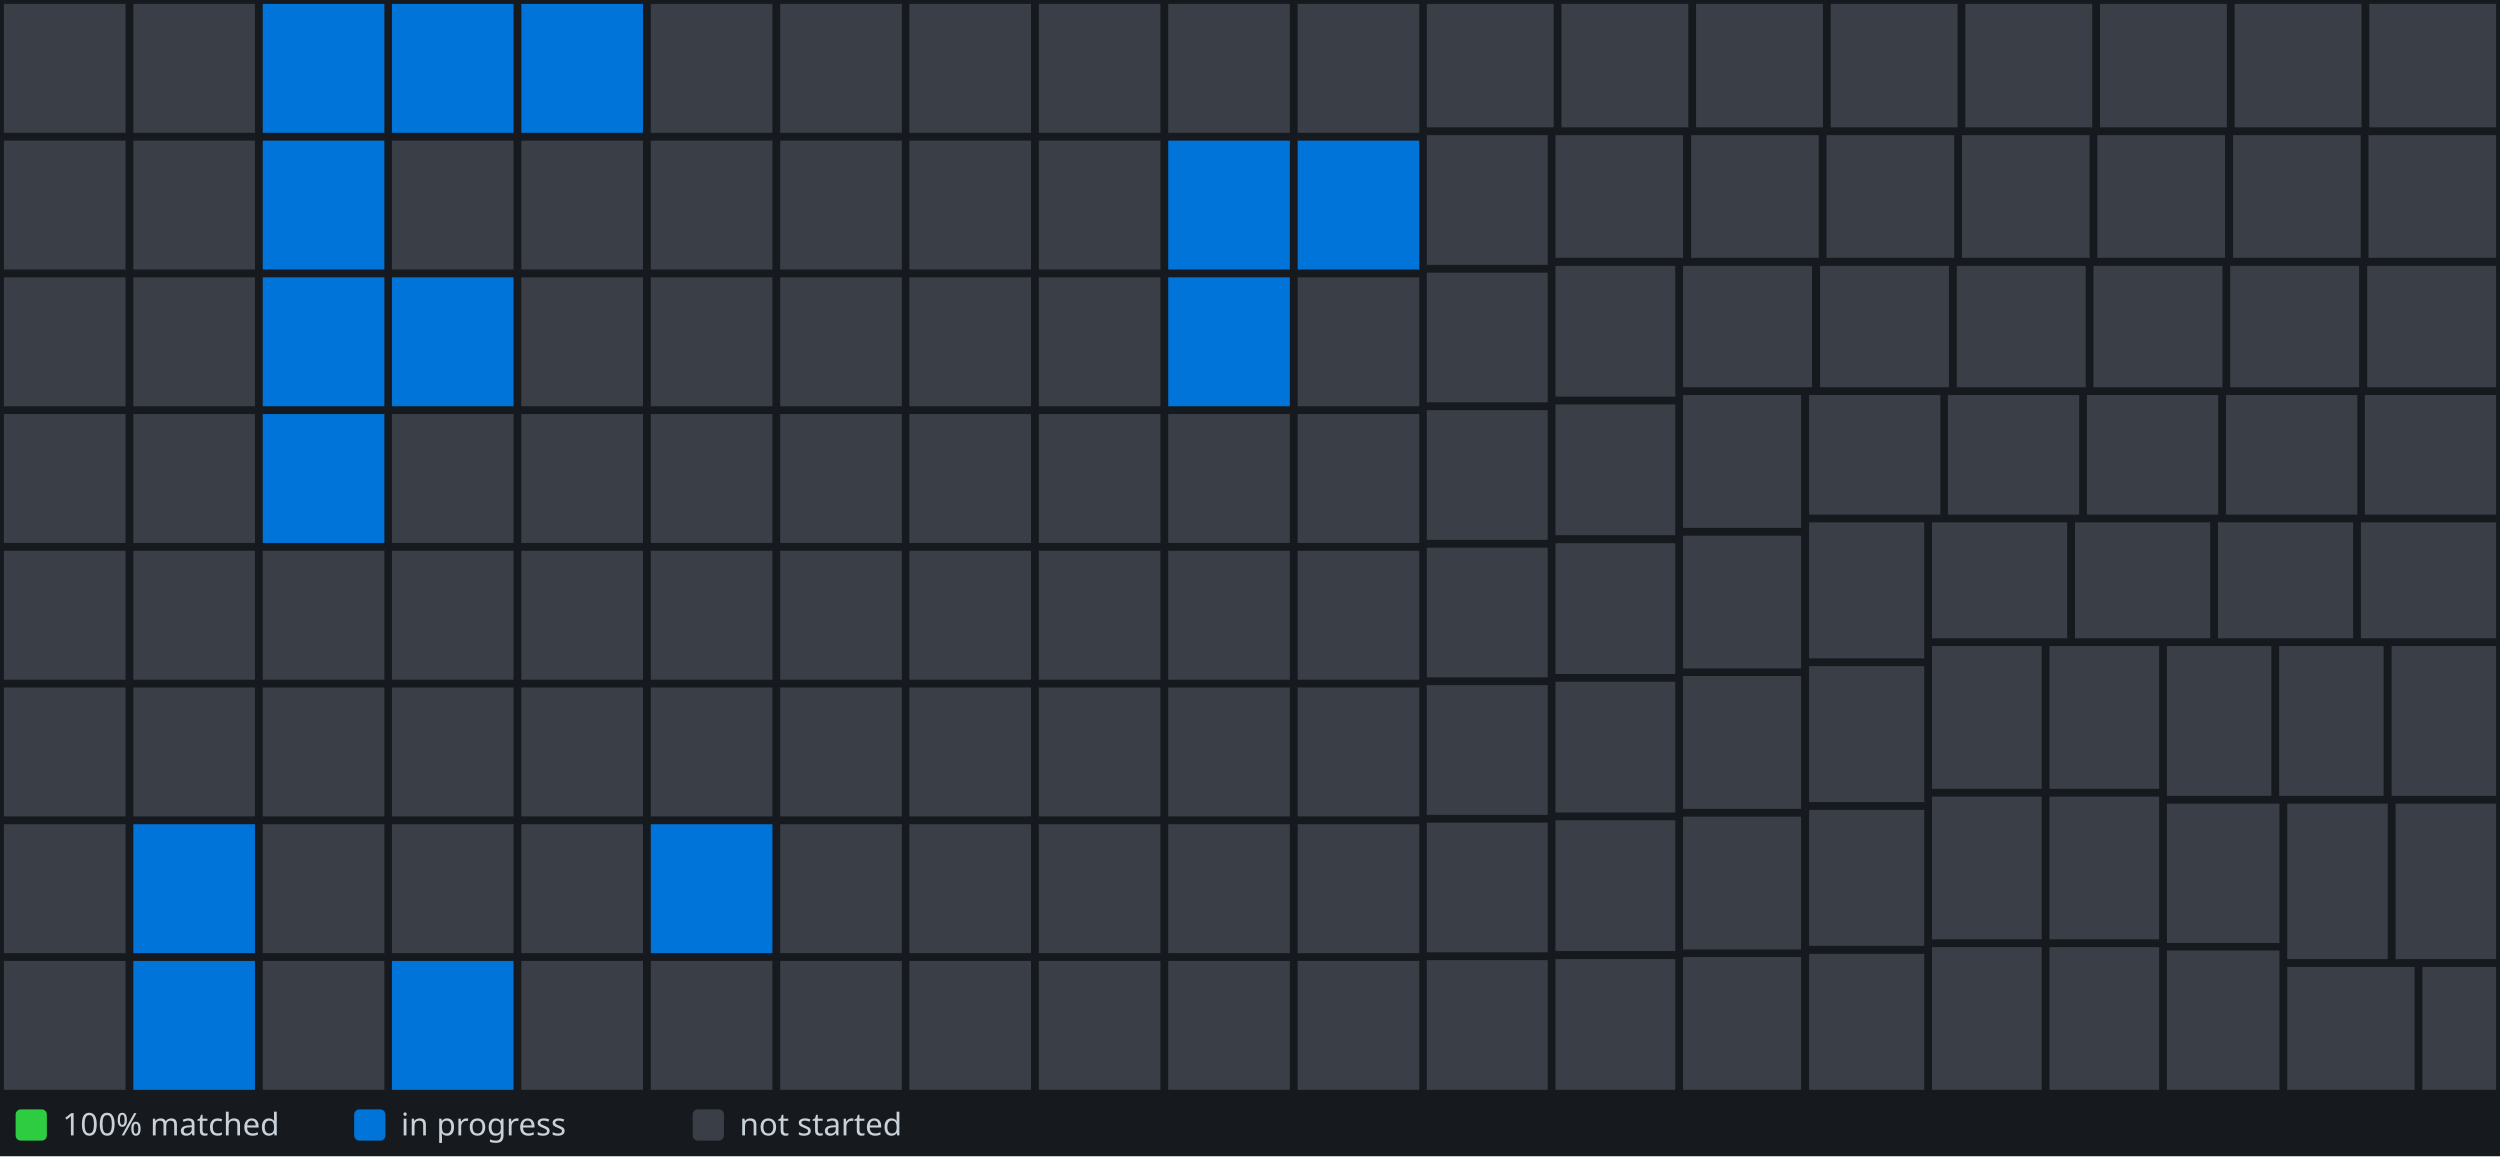
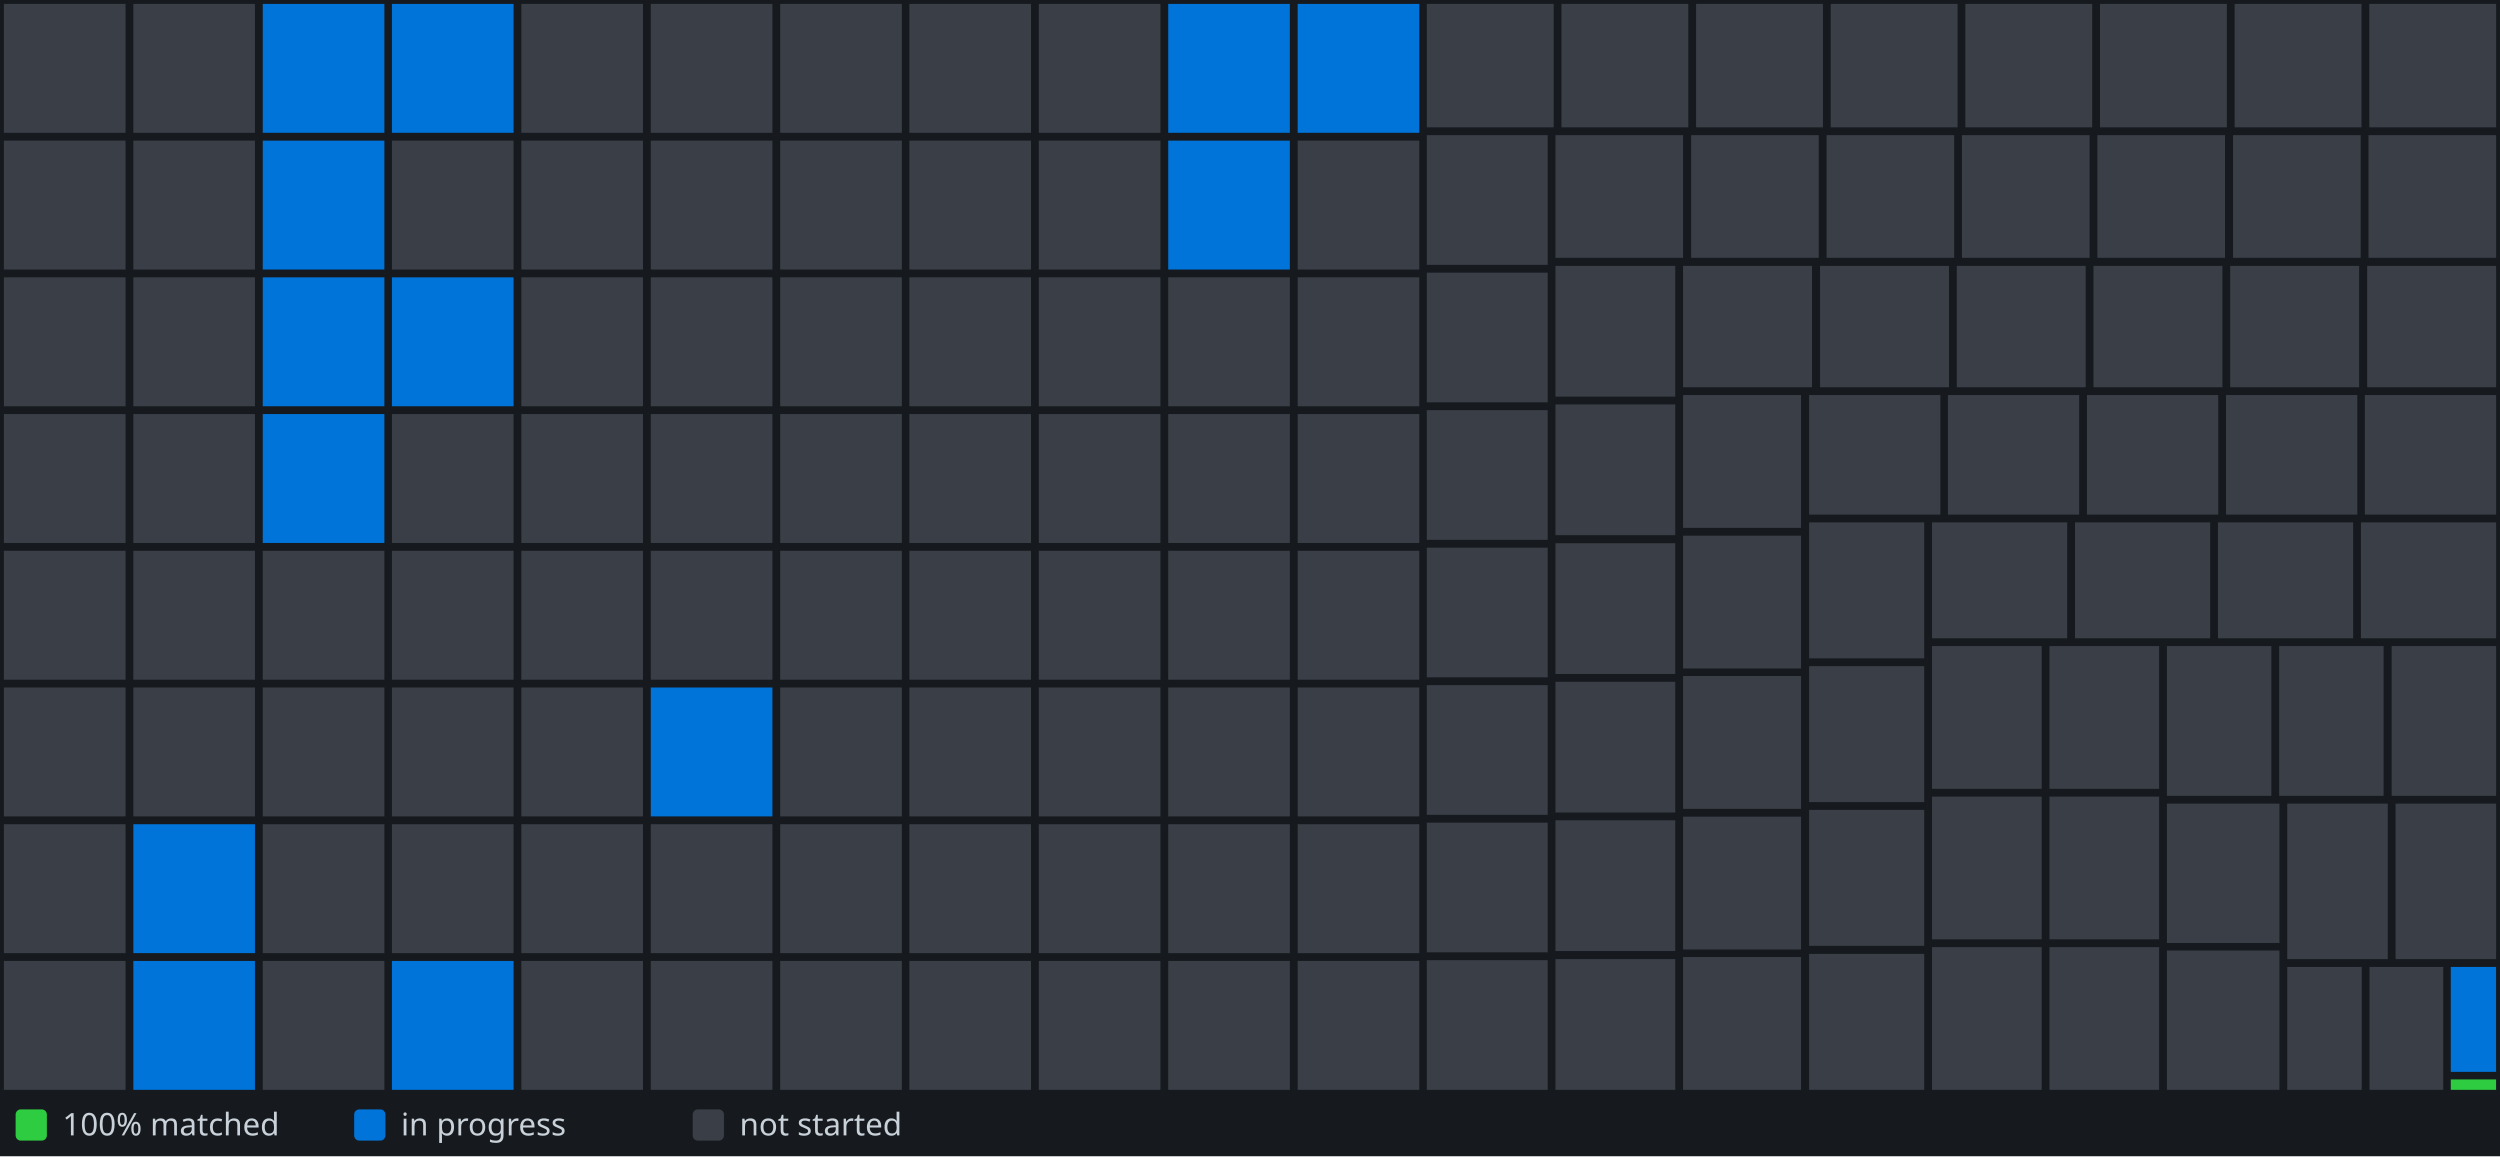
<svg xmlns="http://www.w3.org/2000/svg" width="960" height="444" viewBox="0 0 960 444">
  <rect width="960" height="444" fill="#161a1f" />
  <rect x="1.0" y="1.0" width="47.7" height="50.5" fill="#3a3f47" stroke="#161a1f" />
  <rect x="1.0" y="53.5" width="47.7" height="50.5" fill="#3a3f47" stroke="#161a1f" />
  <rect x="1.0" y="106.0" width="47.7" height="50.5" fill="#3a3f47" stroke="#161a1f" />
  <rect x="1.0" y="158.5" width="47.7" height="50.5" fill="#3a3f47" stroke="#161a1f" />
  <rect x="1.0" y="211.0" width="47.7" height="50.5" fill="#3a3f47" stroke="#161a1f" />
  <rect x="1.0" y="263.5" width="47.7" height="50.5" fill="#3a3f47" stroke="#161a1f" />
  <rect x="1.0" y="316.0" width="47.7" height="50.5" fill="#3a3f47" stroke="#161a1f" />
  <rect x="1.0" y="368.5" width="47.7" height="50.5" fill="#3a3f47" stroke="#161a1f" />
  <rect x="50.7" y="1.0" width="47.7" height="50.5" fill="#3a3f47" stroke="#161a1f" />
  <rect x="50.7" y="53.5" width="47.7" height="50.5" fill="#3a3f47" stroke="#161a1f" />
  <rect x="50.7" y="106.0" width="47.7" height="50.5" fill="#3a3f47" stroke="#161a1f" />
  <rect x="50.7" y="158.5" width="47.7" height="50.5" fill="#3a3f47" stroke="#161a1f" />
  <rect x="50.7" y="211.0" width="47.7" height="50.5" fill="#3a3f47" stroke="#161a1f" />
  <rect x="50.7" y="263.5" width="47.7" height="50.5" fill="#3a3f47" stroke="#161a1f" />
  <rect x="50.7" y="316.0" width="47.7" height="50.5" fill="#0074d9" stroke="#161a1f" />
  <rect x="50.7" y="368.5" width="47.7" height="50.5" fill="#0074d9" stroke="#161a1f" />
  <rect x="100.4" y="1.0" width="47.7" height="50.5" fill="#0074d9" stroke="#161a1f" />
  <rect x="100.4" y="53.5" width="47.7" height="50.5" fill="#0074d9" stroke="#161a1f" />
  <rect x="100.4" y="106.0" width="47.7" height="50.5" fill="#0074d9" stroke="#161a1f" />
  <rect x="100.4" y="158.5" width="47.7" height="50.5" fill="#0074d9" stroke="#161a1f" />
  <rect x="100.4" y="211.0" width="47.7" height="50.5" fill="#3a3f47" stroke="#161a1f" />
  <rect x="100.4" y="263.5" width="47.7" height="50.5" fill="#3a3f47" stroke="#161a1f" />
  <rect x="100.4" y="316.0" width="47.7" height="50.5" fill="#3a3f47" stroke="#161a1f" />
  <rect x="100.4" y="368.5" width="47.7" height="50.5" fill="#3a3f47" stroke="#161a1f" />
  <rect x="150.0" y="1.0" width="47.7" height="50.5" fill="#0074d9" stroke="#161a1f" />
  <rect x="150.0" y="53.5" width="47.7" height="50.5" fill="#3a3f47" stroke="#161a1f" />
  <rect x="150.0" y="106.0" width="47.7" height="50.5" fill="#0074d9" stroke="#161a1f" />
  <rect x="150.0" y="158.5" width="47.7" height="50.5" fill="#3a3f47" stroke="#161a1f" />
  <rect x="150.0" y="211.0" width="47.7" height="50.5" fill="#3a3f47" stroke="#161a1f" />
  <rect x="150.0" y="263.5" width="47.7" height="50.5" fill="#3a3f47" stroke="#161a1f" />
  <rect x="150.0" y="316.0" width="47.7" height="50.5" fill="#3a3f47" stroke="#161a1f" />
  <rect x="150.0" y="368.5" width="47.7" height="50.5" fill="#0074d9" stroke="#161a1f" />
-   <rect x="199.7" y="1.0" width="47.7" height="50.5" fill="#0074d9" stroke="#161a1f" />
+   <rect x="199.7" y="1.0" width="47.7" height="50.5" fill="#3a3f47" stroke="#161a1f" />
  <rect x="199.7" y="53.5" width="47.7" height="50.5" fill="#3a3f47" stroke="#161a1f" />
  <rect x="199.7" y="106.0" width="47.7" height="50.5" fill="#3a3f47" stroke="#161a1f" />
  <rect x="199.7" y="158.5" width="47.7" height="50.5" fill="#3a3f47" stroke="#161a1f" />
  <rect x="199.7" y="211.0" width="47.7" height="50.5" fill="#3a3f47" stroke="#161a1f" />
  <rect x="199.7" y="263.5" width="47.7" height="50.5" fill="#3a3f47" stroke="#161a1f" />
  <rect x="199.7" y="316.0" width="47.7" height="50.5" fill="#3a3f47" stroke="#161a1f" />
  <rect x="199.7" y="368.5" width="47.7" height="50.5" fill="#3a3f47" stroke="#161a1f" />
  <rect x="249.4" y="1.0" width="47.7" height="50.5" fill="#3a3f47" stroke="#161a1f" />
  <rect x="249.4" y="53.5" width="47.7" height="50.5" fill="#3a3f47" stroke="#161a1f" />
  <rect x="249.4" y="106.0" width="47.7" height="50.5" fill="#3a3f47" stroke="#161a1f" />
  <rect x="249.4" y="158.5" width="47.7" height="50.5" fill="#3a3f47" stroke="#161a1f" />
  <rect x="249.4" y="211.0" width="47.7" height="50.5" fill="#3a3f47" stroke="#161a1f" />
-   <rect x="249.4" y="263.5" width="47.7" height="50.5" fill="#3a3f47" stroke="#161a1f" />
-   <rect x="249.4" y="316.0" width="47.7" height="50.5" fill="#0074d9" stroke="#161a1f" />
+   <rect x="249.4" y="263.5" width="47.7" height="50.5" fill="#0074d9" stroke="#161a1f" />
+   <rect x="249.4" y="316.0" width="47.7" height="50.5" fill="#3a3f47" stroke="#161a1f" />
  <rect x="249.4" y="368.5" width="47.7" height="50.5" fill="#3a3f47" stroke="#161a1f" />
  <rect x="299.1" y="1.0" width="47.7" height="50.5" fill="#3a3f47" stroke="#161a1f" />
  <rect x="299.1" y="53.5" width="47.7" height="50.5" fill="#3a3f47" stroke="#161a1f" />
  <rect x="299.1" y="106.0" width="47.7" height="50.5" fill="#3a3f47" stroke="#161a1f" />
  <rect x="299.1" y="158.5" width="47.7" height="50.5" fill="#3a3f47" stroke="#161a1f" />
  <rect x="299.1" y="211.0" width="47.7" height="50.5" fill="#3a3f47" stroke="#161a1f" />
  <rect x="299.1" y="263.5" width="47.7" height="50.5" fill="#3a3f47" stroke="#161a1f" />
  <rect x="299.1" y="316.0" width="47.7" height="50.5" fill="#3a3f47" stroke="#161a1f" />
  <rect x="299.1" y="368.5" width="47.7" height="50.5" fill="#3a3f47" stroke="#161a1f" />
  <rect x="348.7" y="1.0" width="47.7" height="50.5" fill="#3a3f47" stroke="#161a1f" />
  <rect x="348.7" y="53.5" width="47.7" height="50.5" fill="#3a3f47" stroke="#161a1f" />
  <rect x="348.7" y="106.0" width="47.7" height="50.5" fill="#3a3f47" stroke="#161a1f" />
  <rect x="348.7" y="158.5" width="47.7" height="50.5" fill="#3a3f47" stroke="#161a1f" />
  <rect x="348.7" y="211.0" width="47.7" height="50.5" fill="#3a3f47" stroke="#161a1f" />
  <rect x="348.7" y="263.5" width="47.7" height="50.5" fill="#3a3f47" stroke="#161a1f" />
  <rect x="348.7" y="316.0" width="47.7" height="50.5" fill="#3a3f47" stroke="#161a1f" />
  <rect x="348.7" y="368.5" width="47.7" height="50.5" fill="#3a3f47" stroke="#161a1f" />
  <rect x="398.4" y="1.0" width="47.7" height="50.5" fill="#3a3f47" stroke="#161a1f" />
  <rect x="398.4" y="53.5" width="47.7" height="50.5" fill="#3a3f47" stroke="#161a1f" />
  <rect x="398.4" y="106.0" width="47.7" height="50.5" fill="#3a3f47" stroke="#161a1f" />
  <rect x="398.4" y="158.5" width="47.7" height="50.5" fill="#3a3f47" stroke="#161a1f" />
  <rect x="398.4" y="211.0" width="47.7" height="50.5" fill="#3a3f47" stroke="#161a1f" />
  <rect x="398.4" y="263.5" width="47.7" height="50.5" fill="#3a3f47" stroke="#161a1f" />
  <rect x="398.4" y="316.0" width="47.7" height="50.5" fill="#3a3f47" stroke="#161a1f" />
  <rect x="398.4" y="368.5" width="47.7" height="50.5" fill="#3a3f47" stroke="#161a1f" />
-   <rect x="448.1" y="1.0" width="47.7" height="50.5" fill="#3a3f47" stroke="#161a1f" />
+   <rect x="448.1" y="1.0" width="47.7" height="50.5" fill="#0074d9" stroke="#161a1f" />
  <rect x="448.1" y="53.5" width="47.7" height="50.5" fill="#0074d9" stroke="#161a1f" />
-   <rect x="448.1" y="106.0" width="47.7" height="50.5" fill="#0074d9" stroke="#161a1f" />
+   <rect x="448.1" y="106.0" width="47.7" height="50.5" fill="#3a3f47" stroke="#161a1f" />
  <rect x="448.1" y="158.5" width="47.7" height="50.5" fill="#3a3f47" stroke="#161a1f" />
  <rect x="448.1" y="211.0" width="47.7" height="50.5" fill="#3a3f47" stroke="#161a1f" />
  <rect x="448.1" y="263.5" width="47.7" height="50.5" fill="#3a3f47" stroke="#161a1f" />
  <rect x="448.1" y="316.0" width="47.7" height="50.5" fill="#3a3f47" stroke="#161a1f" />
  <rect x="448.1" y="368.5" width="47.7" height="50.5" fill="#3a3f47" stroke="#161a1f" />
-   <rect x="497.8" y="1.0" width="47.7" height="50.5" fill="#3a3f47" stroke="#161a1f" />
-   <rect x="497.8" y="53.5" width="47.7" height="50.5" fill="#0074d9" stroke="#161a1f" />
+   <rect x="497.8" y="1.0" width="47.7" height="50.5" fill="#0074d9" stroke="#161a1f" />
+   <rect x="497.8" y="53.5" width="47.7" height="50.5" fill="#3a3f47" stroke="#161a1f" />
  <rect x="497.8" y="106.0" width="47.7" height="50.5" fill="#3a3f47" stroke="#161a1f" />
  <rect x="497.8" y="158.5" width="47.7" height="50.5" fill="#3a3f47" stroke="#161a1f" />
  <rect x="497.8" y="211.0" width="47.7" height="50.5" fill="#3a3f47" stroke="#161a1f" />
  <rect x="497.8" y="263.5" width="47.7" height="50.5" fill="#3a3f47" stroke="#161a1f" />
  <rect x="497.8" y="316.0" width="47.7" height="50.5" fill="#3a3f47" stroke="#161a1f" />
  <rect x="497.8" y="368.5" width="47.7" height="50.5" fill="#3a3f47" stroke="#161a1f" />
  <rect x="547.4" y="1.0" width="49.7" height="48.4" fill="#3a3f47" stroke="#161a1f" />
  <rect x="599.1" y="1.0" width="49.7" height="48.4" fill="#3a3f47" stroke="#161a1f" />
  <rect x="650.8" y="1.0" width="49.7" height="48.4" fill="#3a3f47" stroke="#161a1f" />
  <rect x="702.5" y="1.0" width="49.7" height="48.4" fill="#3a3f47" stroke="#161a1f" />
  <rect x="754.2" y="1.0" width="49.7" height="48.4" fill="#3a3f47" stroke="#161a1f" />
  <rect x="805.9" y="1.0" width="49.7" height="48.4" fill="#3a3f47" stroke="#161a1f" />
  <rect x="857.6" y="1.0" width="49.7" height="48.4" fill="#3a3f47" stroke="#161a1f" />
  <rect x="909.3" y="1.0" width="49.7" height="48.4" fill="#3a3f47" stroke="#161a1f" />
  <rect x="547.4" y="51.4" width="47.4" height="50.8" fill="#3a3f47" stroke="#161a1f" />
  <rect x="547.4" y="104.2" width="47.4" height="50.8" fill="#3a3f47" stroke="#161a1f" />
  <rect x="547.4" y="157.0" width="47.4" height="50.8" fill="#3a3f47" stroke="#161a1f" />
  <rect x="547.4" y="209.8" width="47.4" height="50.8" fill="#3a3f47" stroke="#161a1f" />
  <rect x="547.4" y="262.6" width="47.4" height="50.8" fill="#3a3f47" stroke="#161a1f" />
  <rect x="547.4" y="315.4" width="47.4" height="50.8" fill="#3a3f47" stroke="#161a1f" />
  <rect x="547.4" y="368.2" width="47.4" height="50.8" fill="#3a3f47" stroke="#161a1f" />
  <rect x="596.8" y="51.4" width="50.0" height="48.1" fill="#3a3f47" stroke="#161a1f" />
  <rect x="648.9" y="51.4" width="50.0" height="48.1" fill="#3a3f47" stroke="#161a1f" />
  <rect x="700.9" y="51.4" width="50.0" height="48.1" fill="#3a3f47" stroke="#161a1f" />
  <rect x="752.9" y="51.4" width="50.0" height="48.1" fill="#3a3f47" stroke="#161a1f" />
  <rect x="804.9" y="51.4" width="50.0" height="48.1" fill="#3a3f47" stroke="#161a1f" />
  <rect x="857.0" y="51.4" width="50.0" height="48.1" fill="#3a3f47" stroke="#161a1f" />
  <rect x="909.0" y="51.4" width="50.0" height="48.1" fill="#3a3f47" stroke="#161a1f" />
  <rect x="596.8" y="101.6" width="47.0" height="51.2" fill="#3a3f47" stroke="#161a1f" />
  <rect x="596.8" y="154.8" width="47.0" height="51.2" fill="#3a3f47" stroke="#161a1f" />
  <rect x="596.8" y="208.1" width="47.0" height="51.2" fill="#3a3f47" stroke="#161a1f" />
  <rect x="596.8" y="261.3" width="47.0" height="51.2" fill="#3a3f47" stroke="#161a1f" />
  <rect x="596.8" y="314.5" width="47.0" height="51.2" fill="#3a3f47" stroke="#161a1f" />
  <rect x="596.8" y="367.8" width="47.0" height="51.2" fill="#3a3f47" stroke="#161a1f" />
  <rect x="645.8" y="101.6" width="50.5" height="47.6" fill="#3a3f47" stroke="#161a1f" />
  <rect x="698.4" y="101.6" width="50.5" height="47.6" fill="#3a3f47" stroke="#161a1f" />
  <rect x="750.9" y="101.6" width="50.5" height="47.6" fill="#3a3f47" stroke="#161a1f" />
  <rect x="803.4" y="101.6" width="50.5" height="47.6" fill="#3a3f47" stroke="#161a1f" />
  <rect x="855.9" y="101.6" width="50.5" height="47.6" fill="#3a3f47" stroke="#161a1f" />
  <rect x="908.5" y="101.6" width="50.5" height="47.6" fill="#3a3f47" stroke="#161a1f" />
  <rect x="645.8" y="151.2" width="46.3" height="52.0" fill="#3a3f47" stroke="#161a1f" />
  <rect x="645.8" y="205.2" width="46.3" height="52.0" fill="#3a3f47" stroke="#161a1f" />
  <rect x="645.8" y="259.1" width="46.3" height="52.0" fill="#3a3f47" stroke="#161a1f" />
  <rect x="645.8" y="313.1" width="46.3" height="52.0" fill="#3a3f47" stroke="#161a1f" />
  <rect x="645.8" y="367.0" width="46.3" height="52.0" fill="#3a3f47" stroke="#161a1f" />
  <rect x="694.2" y="151.2" width="51.4" height="46.9" fill="#3a3f47" stroke="#161a1f" />
  <rect x="747.5" y="151.2" width="51.4" height="46.9" fill="#3a3f47" stroke="#161a1f" />
  <rect x="800.9" y="151.2" width="51.4" height="46.9" fill="#3a3f47" stroke="#161a1f" />
  <rect x="854.3" y="151.2" width="51.4" height="46.9" fill="#3a3f47" stroke="#161a1f" />
  <rect x="907.6" y="151.2" width="51.4" height="46.9" fill="#3a3f47" stroke="#161a1f" />
  <rect x="694.2" y="200.1" width="45.2" height="53.2" fill="#3a3f47" stroke="#161a1f" />
  <rect x="694.2" y="255.3" width="45.2" height="53.2" fill="#3a3f47" stroke="#161a1f" />
  <rect x="694.2" y="310.5" width="45.2" height="53.2" fill="#3a3f47" stroke="#161a1f" />
  <rect x="694.2" y="365.8" width="45.2" height="53.2" fill="#3a3f47" stroke="#161a1f" />
  <rect x="741.4" y="200.1" width="52.9" height="45.5" fill="#3a3f47" stroke="#161a1f" />
  <rect x="796.3" y="200.1" width="52.9" height="45.5" fill="#3a3f47" stroke="#161a1f" />
  <rect x="851.2" y="200.1" width="52.9" height="45.5" fill="#3a3f47" stroke="#161a1f" />
  <rect x="906.1" y="200.1" width="52.9" height="45.5" fill="#3a3f47" stroke="#161a1f" />
  <rect x="741.4" y="247.6" width="43.1" height="55.8" fill="#3a3f47" stroke="#161a1f" />
  <rect x="741.4" y="305.4" width="43.1" height="55.8" fill="#3a3f47" stroke="#161a1f" />
  <rect x="741.4" y="363.2" width="43.1" height="55.8" fill="#3a3f47" stroke="#161a1f" />
  <rect x="786.5" y="247.6" width="43.1" height="55.8" fill="#3a3f47" stroke="#161a1f" />
  <rect x="786.5" y="305.4" width="43.1" height="55.8" fill="#3a3f47" stroke="#161a1f" />
  <rect x="786.5" y="363.2" width="43.1" height="55.8" fill="#3a3f47" stroke="#161a1f" />
  <rect x="831.6" y="247.6" width="41.1" height="58.5" fill="#3a3f47" stroke="#161a1f" />
  <rect x="874.7" y="247.6" width="41.1" height="58.5" fill="#3a3f47" stroke="#161a1f" />
  <rect x="917.9" y="247.6" width="41.1" height="58.5" fill="#3a3f47" stroke="#161a1f" />
  <rect x="831.6" y="308.1" width="44.2" height="54.5" fill="#3a3f47" stroke="#161a1f" />
  <rect x="831.6" y="364.5" width="44.2" height="54.5" fill="#3a3f47" stroke="#161a1f" />
  <rect x="877.8" y="308.1" width="39.6" height="60.7" fill="#3a3f47" stroke="#161a1f" />
  <rect x="919.4" y="308.1" width="39.6" height="60.7" fill="#3a3f47" stroke="#161a1f" />
-   <rect x="877.8" y="370.8" width="49.9" height="48.2" fill="#3a3f47" stroke="#161a1f" />
-   <rect x="929.7" y="370.8" width="29.3" height="48.2" fill="#3a3f47" stroke="#161a1f" />
+   <rect x="877.8" y="370.8" width="29.6" height="48.2" fill="#3a3f47" stroke="#161a1f" />
+   <rect x="909.4" y="370.8" width="29.3" height="48.2" fill="#3a3f47" stroke="#161a1f" />
+   <rect x="940.6" y="370.8" width="18.4" height="41.3" fill="#0074d9" stroke="#161a1f" />
+   <rect x="940.6" y="414.0" width="18.4" height="5.0" fill="#2ecc40" stroke="#161a1f" />
  <rect x="6" y="426" width="12" height="12" rx="2" fill="#2ecc40" />
  <text x="24" y="436" font-family="sans-serif" font-size="12" fill="#c9d1d9">100% matched</text>
  <rect x="136" y="426" width="12" height="12" rx="2" fill="#0074d9" />
  <text x="154" y="436" font-family="sans-serif" font-size="12" fill="#c9d1d9">in progress</text>
  <rect x="266" y="426" width="12" height="12" rx="2" fill="#3a3f47" />
  <text x="284" y="436" font-family="sans-serif" font-size="12" fill="#c9d1d9">not started</text>
</svg>
